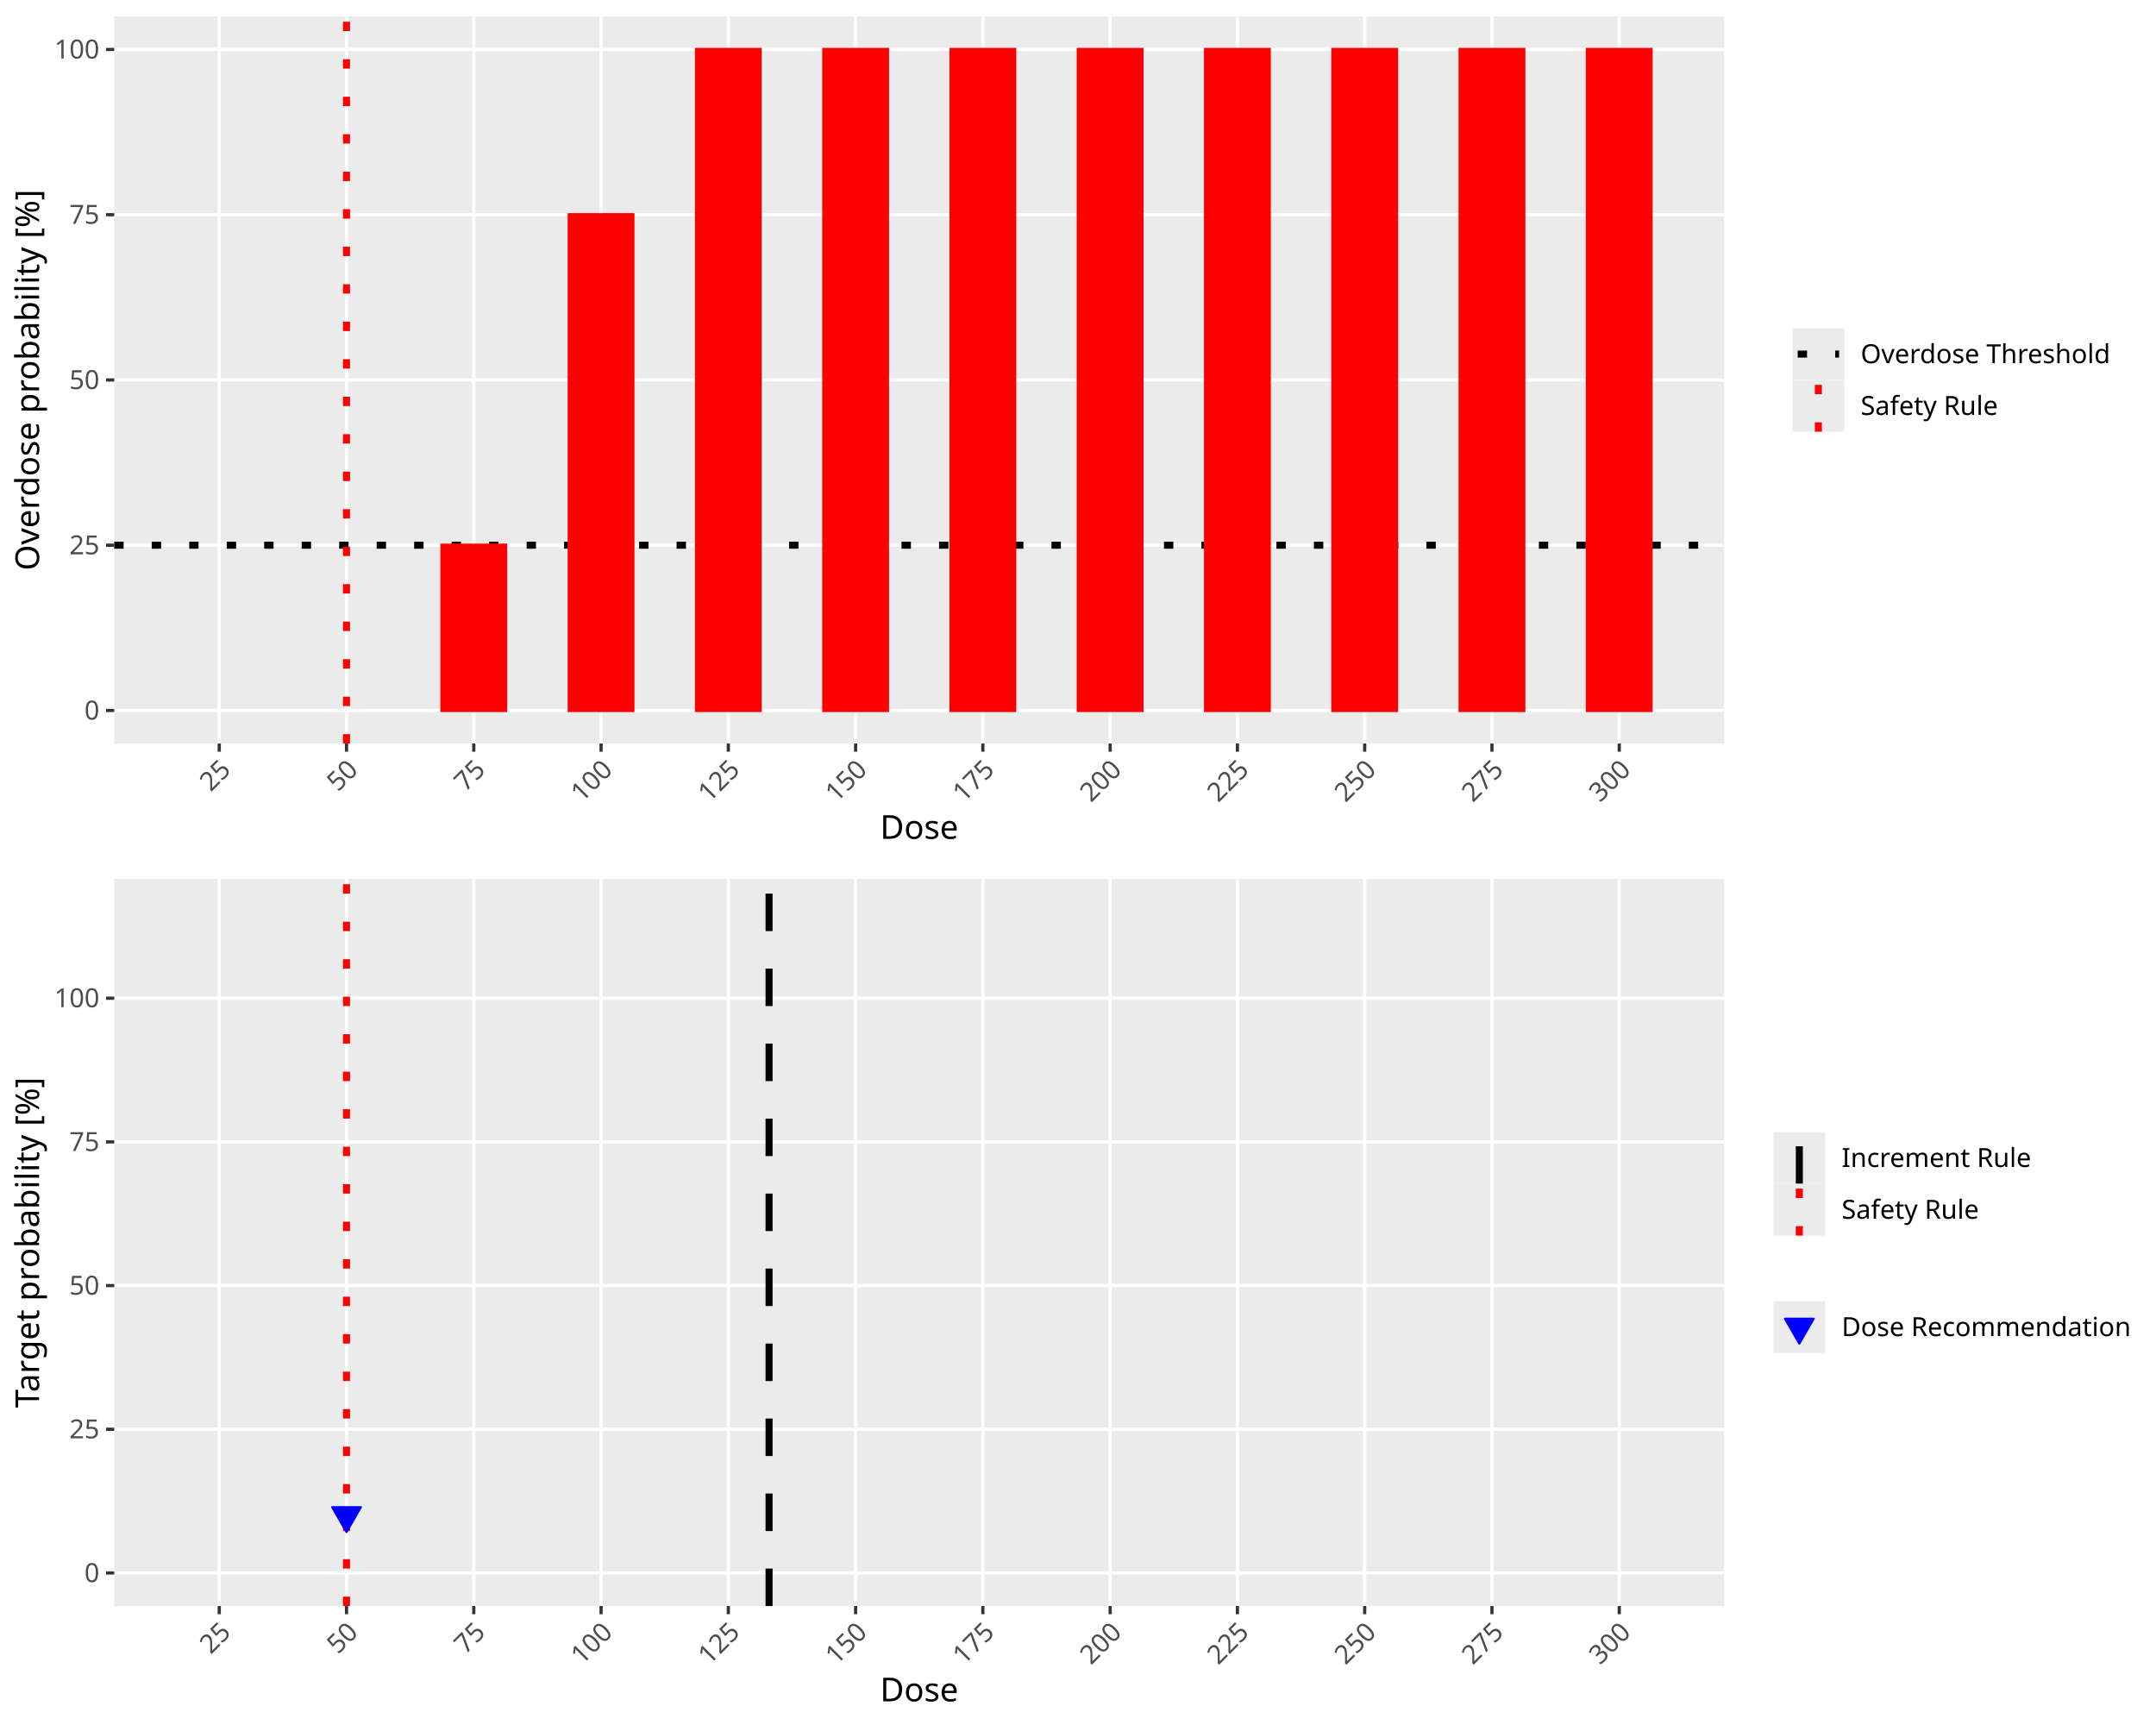
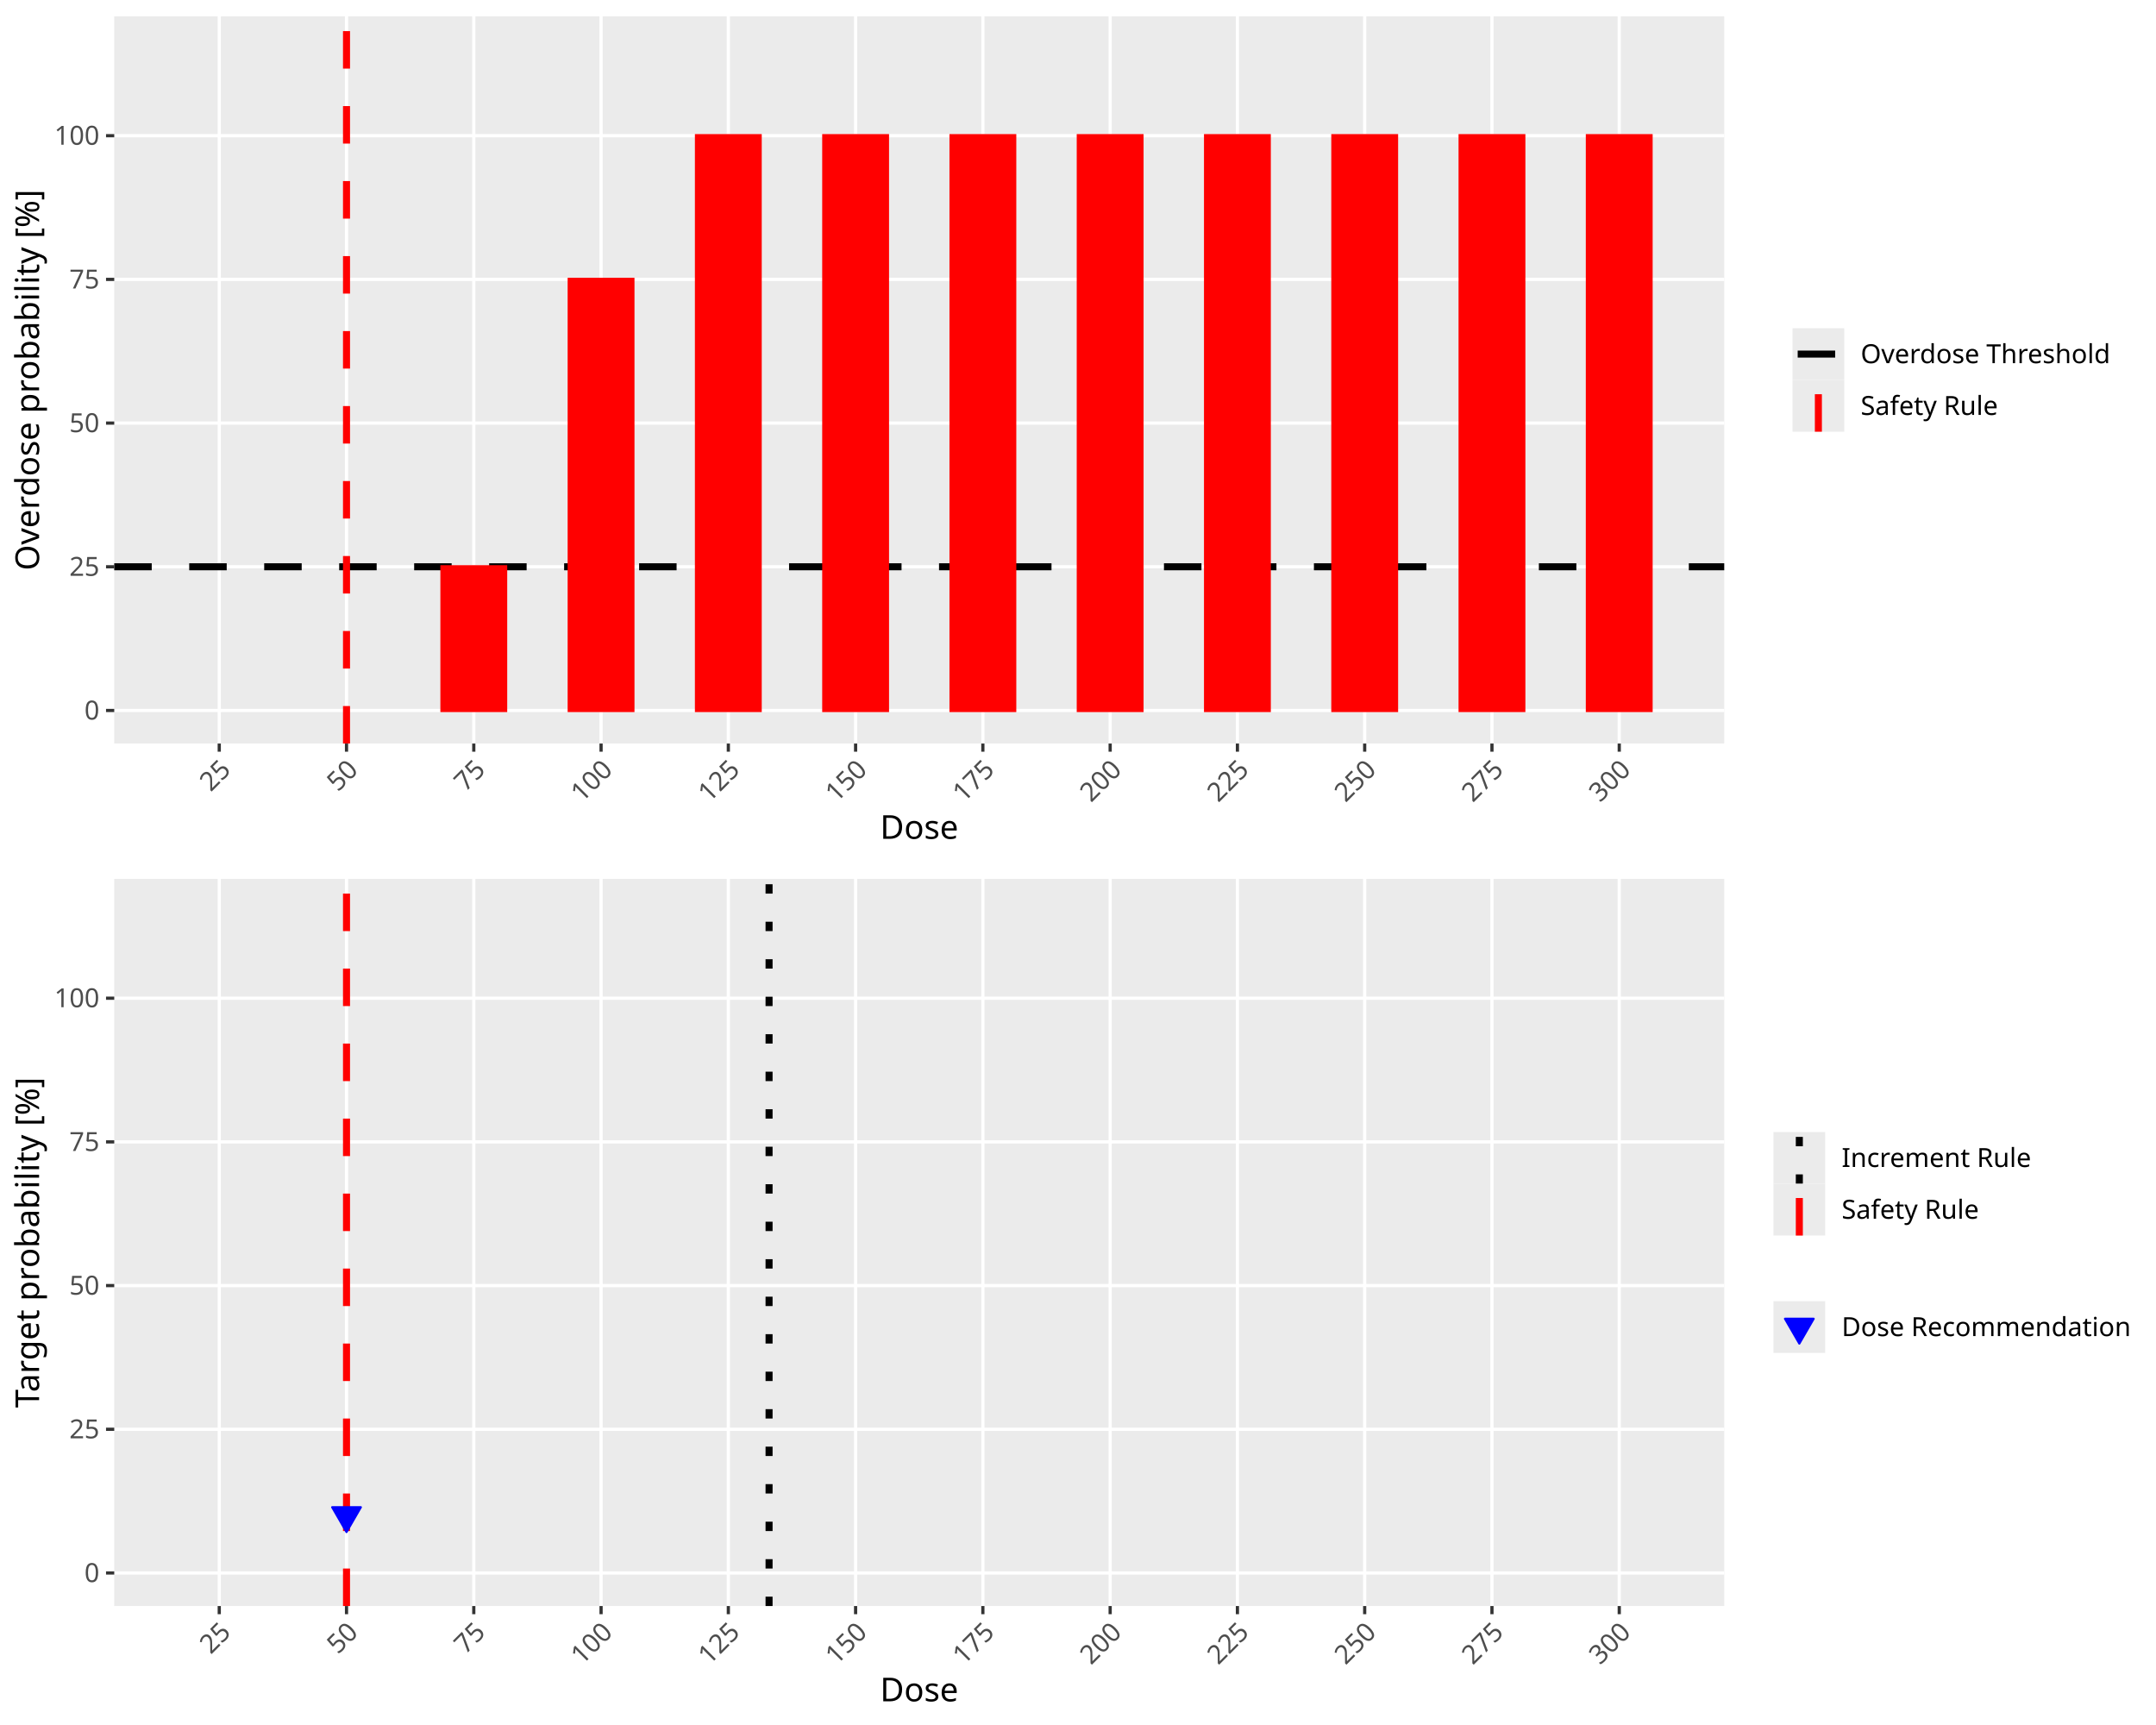
<svg xmlns="http://www.w3.org/2000/svg" class="svglite" data-engine-version="2.0" width="720.00pt" height="576.00pt" viewBox="0 0 720.00 576.00">
  <defs>
    <style type="text/css">
    .svglite line, .svglite polyline, .svglite polygon, .svglite path, .svglite rect, .svglite circle {
      fill: none;
      stroke: #000000;
      stroke-linecap: round;
      stroke-linejoin: round;
      stroke-miterlimit: 10.00;
    }
  </style>
  </defs>
  <rect width="100%" height="100%" style="stroke: none; fill: #FFFFFF;" />
  <defs>
    <clipPath id="cpMC4wMHw3MjAuMDB8MC4wMHw1NzYuMDA=">
      <rect x="0.00" y="0.00" width="720.00" height="576.00" />
    </clipPath>
  </defs>
  <g clip-path="url(#cpMC4wMHw3MjAuMDB8MC4wMHw1NzYuMDA=)">
</g>
  <defs>
    <clipPath id="cpMC4wMHw3MjAuMDB8MC4wMHwyODguMDA=">
      <rect x="0" y="0.00" width="720.00" height="288.00" />
    </clipPath>
  </defs>
  <g clip-path="url(#cpMC4wMHw3MjAuMDB8MC4wMHwyODguMDA=)">
    <rect x="0" y="0.00" width="720.00" height="288.00" style="stroke-width: 1.07; stroke: #FFFFFF; fill: #FFFFFF;" />
  </g>
  <g clip-path="url(#cpMC4wMHw3MjAuMDB8MC4wMHw1NzYuMDA=)">
</g>
  <defs>
    <clipPath id="cpMzguMTV8NTc1LjgxfDUuNDh8MjQ4LjI3">
      <rect x="38.15" y="5.48" width="537.66" height="242.80" />
    </clipPath>
  </defs>
  <g clip-path="url(#cpMzguMTV8NTc1LjgxfDUuNDh8MjQ4LjI3)">
    <rect x="38.15" y="5.48" width="537.66" height="242.80" style="stroke-width: 1.07; stroke: none; fill: #EBEBEB;" />
    <polyline points="38.15,237.24 575.81,237.24 " style="stroke-width: 1.07; stroke: #FFFFFF; stroke-linecap: butt;" />
-     <polyline points="38.15,182.06 575.81,182.06 " style="stroke-width: 1.07; stroke: #FFFFFF; stroke-linecap: butt;" />
-     <polyline points="38.15,126.88 575.81,126.88 " style="stroke-width: 1.07; stroke: #FFFFFF; stroke-linecap: butt;" />
-     <polyline points="38.15,71.70 575.81,71.70 " style="stroke-width: 1.07; stroke: #FFFFFF; stroke-linecap: butt;" />
-     <polyline points="38.15,16.52 575.81,16.52 " style="stroke-width: 1.07; stroke: #FFFFFF; stroke-linecap: butt;" />
+     <polyline points="38.15,189.26 575.81,189.26 " style="stroke-width: 1.07; stroke: #FFFFFF; stroke-linecap: butt;" />
+     <polyline points="38.15,141.27 575.81,141.27 " style="stroke-width: 1.07; stroke: #FFFFFF; stroke-linecap: butt;" />
+     <polyline points="38.15,93.29 575.81,93.29 " style="stroke-width: 1.07; stroke: #FFFFFF; stroke-linecap: butt;" />
+     <polyline points="38.15,45.31 575.81,45.31 " style="stroke-width: 1.07; stroke: #FFFFFF; stroke-linecap: butt;" />
    <polyline points="73.22,248.27 73.22,5.48 " style="stroke-width: 1.07; stroke: #FFFFFF; stroke-linecap: butt;" />
    <polyline points="115.72,248.27 115.72,5.48 " style="stroke-width: 1.07; stroke: #FFFFFF; stroke-linecap: butt;" />
    <polyline points="158.22,248.27 158.22,5.48 " style="stroke-width: 1.07; stroke: #FFFFFF; stroke-linecap: butt;" />
    <polyline points="200.73,248.27 200.73,5.48 " style="stroke-width: 1.07; stroke: #FFFFFF; stroke-linecap: butt;" />
    <polyline points="243.23,248.27 243.23,5.48 " style="stroke-width: 1.07; stroke: #FFFFFF; stroke-linecap: butt;" />
    <polyline points="285.73,248.27 285.73,5.48 " style="stroke-width: 1.07; stroke: #FFFFFF; stroke-linecap: butt;" />
    <polyline points="328.23,248.27 328.23,5.48 " style="stroke-width: 1.07; stroke: #FFFFFF; stroke-linecap: butt;" />
    <polyline points="370.74,248.27 370.74,5.48 " style="stroke-width: 1.07; stroke: #FFFFFF; stroke-linecap: butt;" />
    <polyline points="413.24,248.27 413.24,5.48 " style="stroke-width: 1.07; stroke: #FFFFFF; stroke-linecap: butt;" />
    <polyline points="455.74,248.27 455.74,5.48 " style="stroke-width: 1.07; stroke: #FFFFFF; stroke-linecap: butt;" />
    <polyline points="498.24,248.27 498.24,5.48 " style="stroke-width: 1.07; stroke: #FFFFFF; stroke-linecap: butt;" />
    <polyline points="540.75,248.27 540.75,5.48 " style="stroke-width: 1.07; stroke: #FFFFFF; stroke-linecap: butt;" />
-     <line x1="38.15" y1="182.06" x2="575.81" y2="182.06" style="stroke-width: 2.35; stroke-dasharray: 3.13,9.39; stroke-linecap: butt;" />
-     <line x1="115.72" y1="248.27" x2="115.72" y2="5.48" style="stroke-width: 2.35; stroke: #FF0000; stroke-dasharray: 3.13,9.39; stroke-linecap: butt;" />
+     <line x1="38.15" y1="189.26" x2="575.81" y2="189.26" style="stroke-width: 2.35; stroke-dasharray: 12.52,12.52; stroke-linecap: butt;" />
+     <line x1="115.72" y1="248.27" x2="115.72" y2="5.48" style="stroke-width: 2.35; stroke: #FF0000; stroke-dasharray: 12.52,12.52; stroke-linecap: butt;" />
    <rect x="62.59" y="237.24" width="21.25" height="0.00" style="stroke-width: 1.07; stroke: #FF0000; stroke-linecap: butt; stroke-linejoin: miter; fill: #FF0000;" />
    <rect x="105.09" y="237.24" width="21.25" height="0.00" style="stroke-width: 1.07; stroke: #FF0000; stroke-linecap: butt; stroke-linejoin: miter; fill: #FF0000;" />
-     <rect x="147.60" y="182.06" width="21.25" height="55.18" style="stroke-width: 1.07; stroke: #FF0000; stroke-linecap: butt; stroke-linejoin: miter; fill: #FF0000;" />
-     <rect x="190.10" y="71.70" width="21.25" height="165.54" style="stroke-width: 1.07; stroke: #FF0000; stroke-linecap: butt; stroke-linejoin: miter; fill: #FF0000;" />
-     <rect x="232.60" y="16.52" width="21.25" height="220.72" style="stroke-width: 1.07; stroke: #FF0000; stroke-linecap: butt; stroke-linejoin: miter; fill: #FF0000;" />
-     <rect x="275.11" y="16.52" width="21.25" height="220.72" style="stroke-width: 1.07; stroke: #FF0000; stroke-linecap: butt; stroke-linejoin: miter; fill: #FF0000;" />
-     <rect x="317.61" y="16.52" width="21.25" height="220.72" style="stroke-width: 1.07; stroke: #FF0000; stroke-linecap: butt; stroke-linejoin: miter; fill: #FF0000;" />
-     <rect x="360.11" y="16.52" width="21.25" height="220.72" style="stroke-width: 1.07; stroke: #FF0000; stroke-linecap: butt; stroke-linejoin: miter; fill: #FF0000;" />
-     <rect x="402.61" y="16.52" width="21.25" height="220.72" style="stroke-width: 1.07; stroke: #FF0000; stroke-linecap: butt; stroke-linejoin: miter; fill: #FF0000;" />
-     <rect x="445.12" y="16.52" width="21.25" height="220.72" style="stroke-width: 1.07; stroke: #FF0000; stroke-linecap: butt; stroke-linejoin: miter; fill: #FF0000;" />
-     <rect x="487.62" y="16.52" width="21.25" height="220.72" style="stroke-width: 1.07; stroke: #FF0000; stroke-linecap: butt; stroke-linejoin: miter; fill: #FF0000;" />
-     <rect x="530.12" y="16.52" width="21.25" height="220.72" style="stroke-width: 1.07; stroke: #FF0000; stroke-linecap: butt; stroke-linejoin: miter; fill: #FF0000;" />
+     <rect x="147.60" y="189.26" width="21.25" height="47.98" style="stroke-width: 1.07; stroke: #FF0000; stroke-linecap: butt; stroke-linejoin: miter; fill: #FF0000;" />
+     <rect x="190.10" y="93.29" width="21.25" height="143.95" style="stroke-width: 1.07; stroke: #FF0000; stroke-linecap: butt; stroke-linejoin: miter; fill: #FF0000;" />
+     <rect x="232.60" y="45.31" width="21.25" height="191.93" style="stroke-width: 1.07; stroke: #FF0000; stroke-linecap: butt; stroke-linejoin: miter; fill: #FF0000;" />
+     <rect x="275.11" y="45.31" width="21.25" height="191.93" style="stroke-width: 1.07; stroke: #FF0000; stroke-linecap: butt; stroke-linejoin: miter; fill: #FF0000;" />
+     <rect x="317.61" y="45.31" width="21.25" height="191.93" style="stroke-width: 1.07; stroke: #FF0000; stroke-linecap: butt; stroke-linejoin: miter; fill: #FF0000;" />
+     <rect x="360.11" y="45.31" width="21.25" height="191.93" style="stroke-width: 1.07; stroke: #FF0000; stroke-linecap: butt; stroke-linejoin: miter; fill: #FF0000;" />
+     <rect x="402.61" y="45.31" width="21.25" height="191.93" style="stroke-width: 1.07; stroke: #FF0000; stroke-linecap: butt; stroke-linejoin: miter; fill: #FF0000;" />
+     <rect x="445.12" y="45.31" width="21.25" height="191.93" style="stroke-width: 1.07; stroke: #FF0000; stroke-linecap: butt; stroke-linejoin: miter; fill: #FF0000;" />
+     <rect x="487.62" y="45.31" width="21.25" height="191.93" style="stroke-width: 1.07; stroke: #FF0000; stroke-linecap: butt; stroke-linejoin: miter; fill: #FF0000;" />
+     <rect x="530.12" y="45.31" width="21.25" height="191.93" style="stroke-width: 1.07; stroke: #FF0000; stroke-linecap: butt; stroke-linejoin: miter; fill: #FF0000;" />
  </g>
  <g clip-path="url(#cpMC4wMHw3MjAuMDB8MC4wMHw1NzYuMDA=)">
    <text x="33.22" y="240.27" text-anchor="end" style="font-size: 8.80px; fill: #4D4D4D; font-family: sans;" textLength="4.89px" lengthAdjust="spacingAndGlyphs">0</text>
-     <text x="33.22" y="185.09" text-anchor="end" style="font-size: 8.80px; fill: #4D4D4D; font-family: sans;" textLength="9.79px" lengthAdjust="spacingAndGlyphs">25</text>
-     <text x="33.22" y="129.91" text-anchor="end" style="font-size: 8.80px; fill: #4D4D4D; font-family: sans;" textLength="9.79px" lengthAdjust="spacingAndGlyphs">50</text>
-     <text x="33.22" y="74.72" text-anchor="end" style="font-size: 8.80px; fill: #4D4D4D; font-family: sans;" textLength="9.79px" lengthAdjust="spacingAndGlyphs">75</text>
-     <text x="33.22" y="19.54" text-anchor="end" style="font-size: 8.80px; fill: #4D4D4D; font-family: sans;" textLength="14.68px" lengthAdjust="spacingAndGlyphs">100</text>
+     <text x="33.22" y="192.28" text-anchor="end" style="font-size: 8.80px; fill: #4D4D4D; font-family: sans;" textLength="9.79px" lengthAdjust="spacingAndGlyphs">25</text>
+     <text x="33.22" y="144.30" text-anchor="end" style="font-size: 8.80px; fill: #4D4D4D; font-family: sans;" textLength="9.79px" lengthAdjust="spacingAndGlyphs">50</text>
+     <text x="33.22" y="96.32" text-anchor="end" style="font-size: 8.80px; fill: #4D4D4D; font-family: sans;" textLength="9.79px" lengthAdjust="spacingAndGlyphs">75</text>
+     <text x="33.22" y="48.33" text-anchor="end" style="font-size: 8.80px; fill: #4D4D4D; font-family: sans;" textLength="14.68px" lengthAdjust="spacingAndGlyphs">100</text>
    <polyline points="35.41,237.24 38.15,237.24 " style="stroke-width: 1.07; stroke: #333333; stroke-linecap: butt;" />
-     <polyline points="35.41,182.06 38.15,182.06 " style="stroke-width: 1.07; stroke: #333333; stroke-linecap: butt;" />
-     <polyline points="35.41,126.88 38.15,126.88 " style="stroke-width: 1.07; stroke: #333333; stroke-linecap: butt;" />
-     <polyline points="35.41,71.70 38.15,71.70 " style="stroke-width: 1.07; stroke: #333333; stroke-linecap: butt;" />
-     <polyline points="35.41,16.52 38.15,16.52 " style="stroke-width: 1.07; stroke: #333333; stroke-linecap: butt;" />
+     <polyline points="35.41,189.26 38.15,189.26 " style="stroke-width: 1.07; stroke: #333333; stroke-linecap: butt;" />
+     <polyline points="35.41,141.27 38.15,141.27 " style="stroke-width: 1.07; stroke: #333333; stroke-linecap: butt;" />
+     <polyline points="35.41,93.29 38.15,93.29 " style="stroke-width: 1.07; stroke: #333333; stroke-linecap: butt;" />
+     <polyline points="35.41,45.31 38.15,45.31 " style="stroke-width: 1.07; stroke: #333333; stroke-linecap: butt;" />
    <polyline points="73.22,251.01 73.22,248.27 " style="stroke-width: 1.07; stroke: #333333; stroke-linecap: butt;" />
    <polyline points="115.72,251.01 115.72,248.27 " style="stroke-width: 1.07; stroke: #333333; stroke-linecap: butt;" />
    <polyline points="158.22,251.01 158.22,248.27 " style="stroke-width: 1.07; stroke: #333333; stroke-linecap: butt;" />
    <polyline points="200.73,251.01 200.73,248.27 " style="stroke-width: 1.07; stroke: #333333; stroke-linecap: butt;" />
    <polyline points="243.23,251.01 243.23,248.27 " style="stroke-width: 1.07; stroke: #333333; stroke-linecap: butt;" />
    <polyline points="285.73,251.01 285.73,248.27 " style="stroke-width: 1.07; stroke: #333333; stroke-linecap: butt;" />
    <polyline points="328.23,251.01 328.23,248.27 " style="stroke-width: 1.07; stroke: #333333; stroke-linecap: butt;" />
    <polyline points="370.74,251.01 370.74,248.27 " style="stroke-width: 1.07; stroke: #333333; stroke-linecap: butt;" />
    <polyline points="413.24,251.01 413.24,248.27 " style="stroke-width: 1.07; stroke: #333333; stroke-linecap: butt;" />
    <polyline points="455.74,251.01 455.74,248.27 " style="stroke-width: 1.07; stroke: #333333; stroke-linecap: butt;" />
    <polyline points="498.24,251.01 498.24,248.27 " style="stroke-width: 1.07; stroke: #333333; stroke-linecap: butt;" />
    <polyline points="540.75,251.01 540.75,248.27 " style="stroke-width: 1.07; stroke: #333333; stroke-linecap: butt;" />
    <text transform="translate(77.50,257.49) rotate(-45)" text-anchor="end" style="font-size: 8.80px; fill: #4D4D4D; font-family: sans;" textLength="9.79px" lengthAdjust="spacingAndGlyphs">25</text>
    <text transform="translate(120.00,257.49) rotate(-45)" text-anchor="end" style="font-size: 8.80px; fill: #4D4D4D; font-family: sans;" textLength="9.79px" lengthAdjust="spacingAndGlyphs">50</text>
    <text transform="translate(162.51,257.49) rotate(-45)" text-anchor="end" style="font-size: 8.80px; fill: #4D4D4D; font-family: sans;" textLength="9.79px" lengthAdjust="spacingAndGlyphs">75</text>
    <text transform="translate(205.01,257.49) rotate(-45)" text-anchor="end" style="font-size: 8.80px; fill: #4D4D4D; font-family: sans;" textLength="14.68px" lengthAdjust="spacingAndGlyphs">100</text>
    <text transform="translate(247.51,257.49) rotate(-45)" text-anchor="end" style="font-size: 8.80px; fill: #4D4D4D; font-family: sans;" textLength="14.68px" lengthAdjust="spacingAndGlyphs">125</text>
    <text transform="translate(290.01,257.49) rotate(-45)" text-anchor="end" style="font-size: 8.80px; fill: #4D4D4D; font-family: sans;" textLength="14.68px" lengthAdjust="spacingAndGlyphs">150</text>
    <text transform="translate(332.52,257.49) rotate(-45)" text-anchor="end" style="font-size: 8.80px; fill: #4D4D4D; font-family: sans;" textLength="14.68px" lengthAdjust="spacingAndGlyphs">175</text>
    <text transform="translate(375.02,257.49) rotate(-45)" text-anchor="end" style="font-size: 8.80px; fill: #4D4D4D; font-family: sans;" textLength="14.68px" lengthAdjust="spacingAndGlyphs">200</text>
    <text transform="translate(417.52,257.49) rotate(-45)" text-anchor="end" style="font-size: 8.80px; fill: #4D4D4D; font-family: sans;" textLength="14.68px" lengthAdjust="spacingAndGlyphs">225</text>
    <text transform="translate(460.02,257.49) rotate(-45)" text-anchor="end" style="font-size: 8.80px; fill: #4D4D4D; font-family: sans;" textLength="14.68px" lengthAdjust="spacingAndGlyphs">250</text>
    <text transform="translate(502.53,257.49) rotate(-45)" text-anchor="end" style="font-size: 8.80px; fill: #4D4D4D; font-family: sans;" textLength="14.68px" lengthAdjust="spacingAndGlyphs">275</text>
    <text transform="translate(545.03,257.49) rotate(-45)" text-anchor="end" style="font-size: 8.80px; fill: #4D4D4D; font-family: sans;" textLength="14.68px" lengthAdjust="spacingAndGlyphs">300</text>
    <text x="306.98" y="280.10" text-anchor="middle" style="font-size: 11.00px; font-family: sans;" textLength="25.69px" lengthAdjust="spacingAndGlyphs">Dose</text>
    <text transform="translate(13.05,126.88) rotate(-90)" text-anchor="middle" style="font-size: 11.00px; font-family: sans;" textLength="119.85px" lengthAdjust="spacingAndGlyphs">Overdose probability [%]</text>
    <rect x="593.13" y="104.12" width="115.02" height="45.52" style="stroke-width: 1.07; stroke: none; fill: #FFFFFF;" />
    <rect x="598.61" y="109.60" width="17.28" height="17.28" style="stroke-width: 1.07; stroke: none; fill: #EBEBEB;" />
-     <line x1="600.34" y1="118.24" x2="614.16" y2="118.24" style="stroke-width: 2.35; stroke-dasharray: 3.13,9.39; stroke-linecap: butt;" />
+     <line x1="600.34" y1="118.24" x2="614.16" y2="118.24" style="stroke-width: 2.35; stroke-dasharray: 12.52,12.52; stroke-linecap: butt;" />
    <rect x="598.61" y="126.88" width="17.28" height="17.28" style="stroke-width: 1.07; stroke: none; fill: #EBEBEB;" />
-     <line x1="607.25" y1="144.16" x2="607.25" y2="126.88" style="stroke-width: 2.35; stroke: #FF0000; stroke-dasharray: 3.13,9.39; stroke-linecap: butt;" />
+     <line x1="607.25" y1="144.16" x2="607.25" y2="126.88" style="stroke-width: 2.35; stroke: #FF0000; stroke-dasharray: 12.52,12.52; stroke-linecap: butt;" />
    <text x="621.37" y="121.27" style="font-size: 8.80px; font-family: sans;" textLength="79.74px" lengthAdjust="spacingAndGlyphs">Overdose Threshold</text>
    <text x="621.37" y="138.55" style="font-size: 8.80px; font-family: sans;" textLength="45.50px" lengthAdjust="spacingAndGlyphs">Safety Rule</text>
  </g>
  <defs>
    <clipPath id="cpMC4wMHw3MjAuMDB8Mjg4LjAwfDU3Ni4wMA==">
      <rect x="0" y="288.00" width="720.00" height="288.00" />
    </clipPath>
  </defs>
  <g clip-path="url(#cpMC4wMHw3MjAuMDB8Mjg4LjAwfDU3Ni4wMA==)">
    <rect x="0" y="288.00" width="720.00" height="288.00" style="stroke-width: 1.07; stroke: #FFFFFF; fill: #FFFFFF;" />
  </g>
  <g clip-path="url(#cpMC4wMHw3MjAuMDB8MC4wMHw1NzYuMDA=)">
</g>
  <defs>
    <clipPath id="cpMzguMTV8NTc1LjgxfDI5My40OHw1MzYuMjc=">
      <rect x="38.15" y="293.48" width="537.66" height="242.80" />
    </clipPath>
  </defs>
  <g clip-path="url(#cpMzguMTV8NTc1LjgxfDI5My40OHw1MzYuMjc=)">
    <rect x="38.15" y="293.48" width="537.66" height="242.80" style="stroke-width: 1.07; stroke: none; fill: #EBEBEB;" />
    <polyline points="38.15,525.24 575.81,525.24 " style="stroke-width: 1.07; stroke: #FFFFFF; stroke-linecap: butt;" />
    <polyline points="38.15,477.26 575.81,477.26 " style="stroke-width: 1.07; stroke: #FFFFFF; stroke-linecap: butt;" />
    <polyline points="38.15,429.27 575.81,429.27 " style="stroke-width: 1.07; stroke: #FFFFFF; stroke-linecap: butt;" />
    <polyline points="38.15,381.29 575.81,381.29 " style="stroke-width: 1.07; stroke: #FFFFFF; stroke-linecap: butt;" />
    <polyline points="38.15,333.31 575.81,333.31 " style="stroke-width: 1.07; stroke: #FFFFFF; stroke-linecap: butt;" />
    <polyline points="73.22,536.27 73.22,293.48 " style="stroke-width: 1.07; stroke: #FFFFFF; stroke-linecap: butt;" />
    <polyline points="115.72,536.27 115.72,293.48 " style="stroke-width: 1.07; stroke: #FFFFFF; stroke-linecap: butt;" />
    <polyline points="158.22,536.27 158.22,293.48 " style="stroke-width: 1.07; stroke: #FFFFFF; stroke-linecap: butt;" />
    <polyline points="200.73,536.27 200.73,293.48 " style="stroke-width: 1.07; stroke: #FFFFFF; stroke-linecap: butt;" />
    <polyline points="243.23,536.27 243.23,293.48 " style="stroke-width: 1.07; stroke: #FFFFFF; stroke-linecap: butt;" />
    <polyline points="285.73,536.27 285.73,293.48 " style="stroke-width: 1.07; stroke: #FFFFFF; stroke-linecap: butt;" />
    <polyline points="328.23,536.27 328.23,293.48 " style="stroke-width: 1.07; stroke: #FFFFFF; stroke-linecap: butt;" />
    <polyline points="370.74,536.27 370.74,293.48 " style="stroke-width: 1.07; stroke: #FFFFFF; stroke-linecap: butt;" />
    <polyline points="413.24,536.27 413.24,293.48 " style="stroke-width: 1.07; stroke: #FFFFFF; stroke-linecap: butt;" />
    <polyline points="455.74,536.27 455.74,293.48 " style="stroke-width: 1.07; stroke: #FFFFFF; stroke-linecap: butt;" />
    <polyline points="498.24,536.27 498.24,293.48 " style="stroke-width: 1.07; stroke: #FFFFFF; stroke-linecap: butt;" />
    <polyline points="540.75,536.27 540.75,293.48 " style="stroke-width: 1.07; stroke: #FFFFFF; stroke-linecap: butt;" />
-     <line x1="256.83" y1="536.27" x2="256.83" y2="293.48" style="stroke-width: 2.35; stroke-dasharray: 12.52,12.52; stroke-linecap: butt;" />
-     <line x1="115.72" y1="536.27" x2="115.72" y2="293.48" style="stroke-width: 2.35; stroke: #FF0000; stroke-dasharray: 3.13,9.39; stroke-linecap: butt;" />
+     <line x1="256.83" y1="536.27" x2="256.83" y2="293.48" style="stroke-width: 2.35; stroke-dasharray: 3.13,9.39; stroke-linecap: butt;" />
+     <line x1="115.72" y1="536.27" x2="115.72" y2="293.48" style="stroke-width: 2.35; stroke: #FF0000; stroke-dasharray: 12.52,12.52; stroke-linecap: butt;" />
    <rect x="62.59" y="525.24" width="21.25" height="0.00" style="stroke-width: 1.07; stroke: #006400; stroke-linecap: butt; stroke-linejoin: miter; fill: #006400;" />
    <rect x="105.09" y="525.24" width="21.25" height="0.00" style="stroke-width: 1.07; stroke: #006400; stroke-linecap: butt; stroke-linejoin: miter; fill: #006400;" />
    <rect x="147.60" y="525.24" width="21.25" height="0.00" style="stroke-width: 1.07; stroke: #006400; stroke-linecap: butt; stroke-linejoin: miter; fill: #006400;" />
    <rect x="190.10" y="525.24" width="21.25" height="0.00" style="stroke-width: 1.07; stroke: #006400; stroke-linecap: butt; stroke-linejoin: miter; fill: #006400;" />
    <rect x="232.60" y="525.24" width="21.25" height="0.00" style="stroke-width: 1.07; stroke: #006400; stroke-linecap: butt; stroke-linejoin: miter; fill: #006400;" />
    <rect x="275.11" y="525.24" width="21.25" height="0.00" style="stroke-width: 1.07; stroke: #006400; stroke-linecap: butt; stroke-linejoin: miter; fill: #006400;" />
    <rect x="317.61" y="525.24" width="21.25" height="0.00" style="stroke-width: 1.07; stroke: #006400; stroke-linecap: butt; stroke-linejoin: miter; fill: #006400;" />
    <rect x="360.11" y="525.24" width="21.25" height="0.00" style="stroke-width: 1.07; stroke: #006400; stroke-linecap: butt; stroke-linejoin: miter; fill: #006400;" />
    <rect x="402.61" y="525.24" width="21.25" height="0.00" style="stroke-width: 1.07; stroke: #006400; stroke-linecap: butt; stroke-linejoin: miter; fill: #006400;" />
    <rect x="445.12" y="525.24" width="21.25" height="0.00" style="stroke-width: 1.07; stroke: #006400; stroke-linecap: butt; stroke-linejoin: miter; fill: #006400;" />
    <rect x="487.62" y="525.24" width="21.25" height="0.00" style="stroke-width: 1.07; stroke: #006400; stroke-linecap: butt; stroke-linejoin: miter; fill: #006400;" />
    <rect x="530.12" y="525.24" width="21.25" height="0.00" style="stroke-width: 1.07; stroke: #006400; stroke-linecap: butt; stroke-linejoin: miter; fill: #006400;" />
    <polygon points="115.72,511.57 120.51,503.28 110.93,503.28 " style="stroke-width: 0.71; stroke: #0000FF; fill: #0000FF;" />
  </g>
  <g clip-path="url(#cpMC4wMHw3MjAuMDB8MC4wMHw1NzYuMDA=)">
    <text x="33.22" y="528.27" text-anchor="end" style="font-size: 8.80px; fill: #4D4D4D; font-family: sans;" textLength="4.89px" lengthAdjust="spacingAndGlyphs">0</text>
    <text x="33.22" y="480.28" text-anchor="end" style="font-size: 8.80px; fill: #4D4D4D; font-family: sans;" textLength="9.79px" lengthAdjust="spacingAndGlyphs">25</text>
    <text x="33.22" y="432.30" text-anchor="end" style="font-size: 8.80px; fill: #4D4D4D; font-family: sans;" textLength="9.79px" lengthAdjust="spacingAndGlyphs">50</text>
    <text x="33.22" y="384.32" text-anchor="end" style="font-size: 8.80px; fill: #4D4D4D; font-family: sans;" textLength="9.79px" lengthAdjust="spacingAndGlyphs">75</text>
    <text x="33.22" y="336.33" text-anchor="end" style="font-size: 8.80px; fill: #4D4D4D; font-family: sans;" textLength="14.68px" lengthAdjust="spacingAndGlyphs">100</text>
    <polyline points="35.41,525.24 38.15,525.24 " style="stroke-width: 1.07; stroke: #333333; stroke-linecap: butt;" />
    <polyline points="35.41,477.26 38.15,477.26 " style="stroke-width: 1.07; stroke: #333333; stroke-linecap: butt;" />
    <polyline points="35.41,429.27 38.15,429.27 " style="stroke-width: 1.07; stroke: #333333; stroke-linecap: butt;" />
    <polyline points="35.41,381.29 38.15,381.29 " style="stroke-width: 1.07; stroke: #333333; stroke-linecap: butt;" />
    <polyline points="35.41,333.31 38.15,333.31 " style="stroke-width: 1.07; stroke: #333333; stroke-linecap: butt;" />
    <polyline points="73.22,539.01 73.22,536.27 " style="stroke-width: 1.07; stroke: #333333; stroke-linecap: butt;" />
    <polyline points="115.72,539.01 115.72,536.27 " style="stroke-width: 1.07; stroke: #333333; stroke-linecap: butt;" />
    <polyline points="158.22,539.01 158.22,536.27 " style="stroke-width: 1.07; stroke: #333333; stroke-linecap: butt;" />
    <polyline points="200.73,539.01 200.73,536.27 " style="stroke-width: 1.07; stroke: #333333; stroke-linecap: butt;" />
    <polyline points="243.23,539.01 243.23,536.27 " style="stroke-width: 1.07; stroke: #333333; stroke-linecap: butt;" />
    <polyline points="285.73,539.01 285.73,536.27 " style="stroke-width: 1.07; stroke: #333333; stroke-linecap: butt;" />
    <polyline points="328.23,539.01 328.23,536.27 " style="stroke-width: 1.07; stroke: #333333; stroke-linecap: butt;" />
    <polyline points="370.74,539.01 370.74,536.27 " style="stroke-width: 1.07; stroke: #333333; stroke-linecap: butt;" />
    <polyline points="413.24,539.01 413.24,536.27 " style="stroke-width: 1.07; stroke: #333333; stroke-linecap: butt;" />
    <polyline points="455.74,539.01 455.74,536.27 " style="stroke-width: 1.07; stroke: #333333; stroke-linecap: butt;" />
    <polyline points="498.24,539.01 498.24,536.27 " style="stroke-width: 1.07; stroke: #333333; stroke-linecap: butt;" />
    <polyline points="540.75,539.01 540.75,536.27 " style="stroke-width: 1.07; stroke: #333333; stroke-linecap: butt;" />
    <text transform="translate(77.50,545.49) rotate(-45)" text-anchor="end" style="font-size: 8.80px; fill: #4D4D4D; font-family: sans;" textLength="9.79px" lengthAdjust="spacingAndGlyphs">25</text>
    <text transform="translate(120.00,545.49) rotate(-45)" text-anchor="end" style="font-size: 8.80px; fill: #4D4D4D; font-family: sans;" textLength="9.79px" lengthAdjust="spacingAndGlyphs">50</text>
    <text transform="translate(162.51,545.49) rotate(-45)" text-anchor="end" style="font-size: 8.80px; fill: #4D4D4D; font-family: sans;" textLength="9.79px" lengthAdjust="spacingAndGlyphs">75</text>
    <text transform="translate(205.01,545.49) rotate(-45)" text-anchor="end" style="font-size: 8.80px; fill: #4D4D4D; font-family: sans;" textLength="14.68px" lengthAdjust="spacingAndGlyphs">100</text>
    <text transform="translate(247.51,545.49) rotate(-45)" text-anchor="end" style="font-size: 8.80px; fill: #4D4D4D; font-family: sans;" textLength="14.68px" lengthAdjust="spacingAndGlyphs">125</text>
    <text transform="translate(290.01,545.49) rotate(-45)" text-anchor="end" style="font-size: 8.80px; fill: #4D4D4D; font-family: sans;" textLength="14.68px" lengthAdjust="spacingAndGlyphs">150</text>
    <text transform="translate(332.52,545.49) rotate(-45)" text-anchor="end" style="font-size: 8.80px; fill: #4D4D4D; font-family: sans;" textLength="14.68px" lengthAdjust="spacingAndGlyphs">175</text>
    <text transform="translate(375.02,545.49) rotate(-45)" text-anchor="end" style="font-size: 8.80px; fill: #4D4D4D; font-family: sans;" textLength="14.68px" lengthAdjust="spacingAndGlyphs">200</text>
    <text transform="translate(417.52,545.49) rotate(-45)" text-anchor="end" style="font-size: 8.80px; fill: #4D4D4D; font-family: sans;" textLength="14.68px" lengthAdjust="spacingAndGlyphs">225</text>
    <text transform="translate(460.02,545.49) rotate(-45)" text-anchor="end" style="font-size: 8.80px; fill: #4D4D4D; font-family: sans;" textLength="14.68px" lengthAdjust="spacingAndGlyphs">250</text>
    <text transform="translate(502.53,545.49) rotate(-45)" text-anchor="end" style="font-size: 8.80px; fill: #4D4D4D; font-family: sans;" textLength="14.68px" lengthAdjust="spacingAndGlyphs">275</text>
    <text transform="translate(545.03,545.49) rotate(-45)" text-anchor="end" style="font-size: 8.80px; fill: #4D4D4D; font-family: sans;" textLength="14.68px" lengthAdjust="spacingAndGlyphs">300</text>
    <text x="306.98" y="568.10" text-anchor="middle" style="font-size: 11.00px; font-family: sans;" textLength="25.69px" lengthAdjust="spacingAndGlyphs">Dose</text>
    <text transform="translate(13.05,414.88) rotate(-90)" text-anchor="middle" style="font-size: 11.00px; font-family: sans;" textLength="103.94px" lengthAdjust="spacingAndGlyphs">Target probability [%]</text>
    <rect x="586.77" y="372.52" width="94.74" height="45.52" style="stroke-width: 1.07; stroke: none; fill: #FFFFFF;" />
    <rect x="592.25" y="378.00" width="17.28" height="17.28" style="stroke-width: 1.07; stroke: none; fill: #EBEBEB;" />
-     <line x1="600.89" y1="395.28" x2="600.89" y2="378.00" style="stroke-width: 2.35; stroke-dasharray: 12.52,12.52; stroke-linecap: butt;" />
+     <line x1="600.89" y1="395.28" x2="600.89" y2="378.00" style="stroke-width: 2.35; stroke-dasharray: 3.13,9.39; stroke-linecap: butt;" />
    <rect x="592.25" y="395.28" width="17.28" height="17.28" style="stroke-width: 1.07; stroke: none; fill: #EBEBEB;" />
-     <line x1="600.89" y1="412.56" x2="600.89" y2="395.28" style="stroke-width: 2.35; stroke: #FF0000; stroke-dasharray: 3.13,9.39; stroke-linecap: butt;" />
+     <line x1="600.89" y1="412.56" x2="600.89" y2="395.28" style="stroke-width: 2.35; stroke: #FF0000; stroke-dasharray: 12.52,12.52; stroke-linecap: butt;" />
    <text x="615.01" y="389.67" style="font-size: 8.80px; font-family: sans;" textLength="59.68px" lengthAdjust="spacingAndGlyphs">Increment Rule</text>
    <text x="615.01" y="406.95" style="font-size: 8.80px; font-family: sans;" textLength="45.50px" lengthAdjust="spacingAndGlyphs">Safety Rule</text>
    <rect x="586.77" y="429.00" width="127.75" height="28.24" style="stroke-width: 1.07; stroke: none; fill: #FFFFFF;" />
    <rect x="592.25" y="434.48" width="17.28" height="17.28" style="stroke-width: 1.07; stroke: none; fill: #EBEBEB;" />
    <polygon points="600.89,448.64 605.68,440.35 596.10,440.35 " style="stroke-width: 0.71; stroke: #0000FF; fill: #0000FF;" />
    <text x="615.01" y="446.14" style="font-size: 8.80px; font-family: sans;" textLength="91.98px" lengthAdjust="spacingAndGlyphs">Dose Recommendation</text>
  </g>
</svg>
